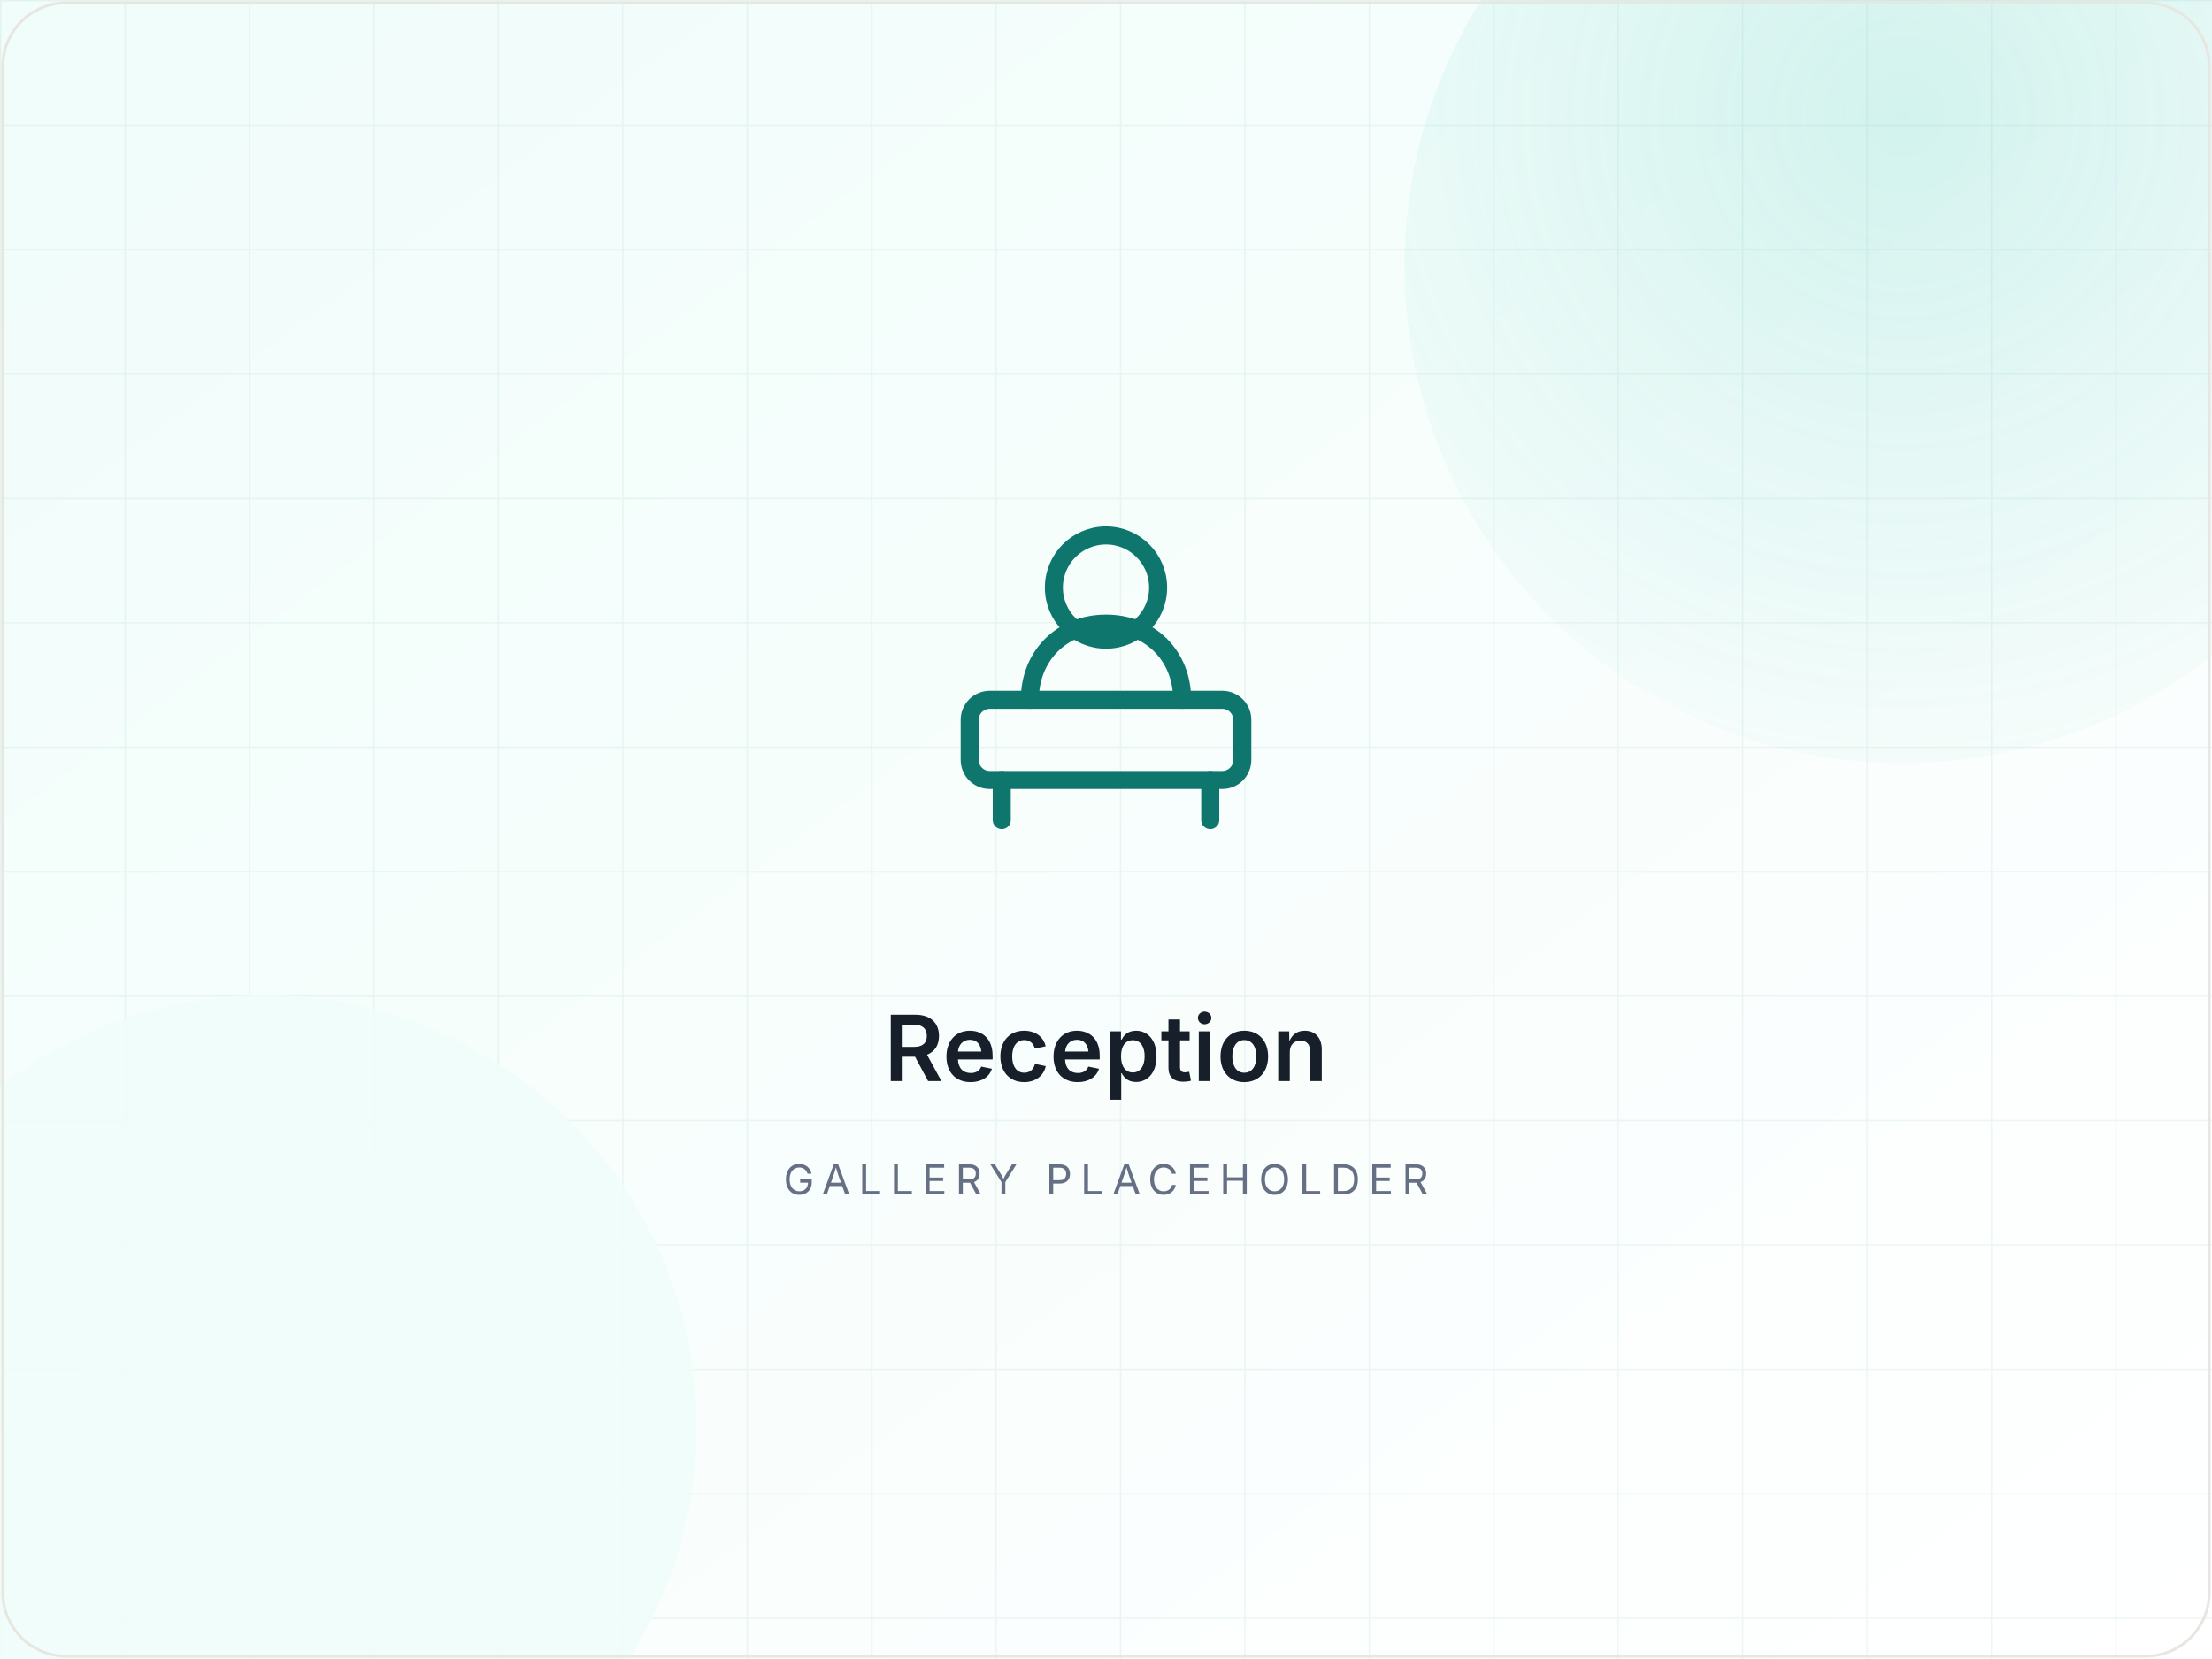
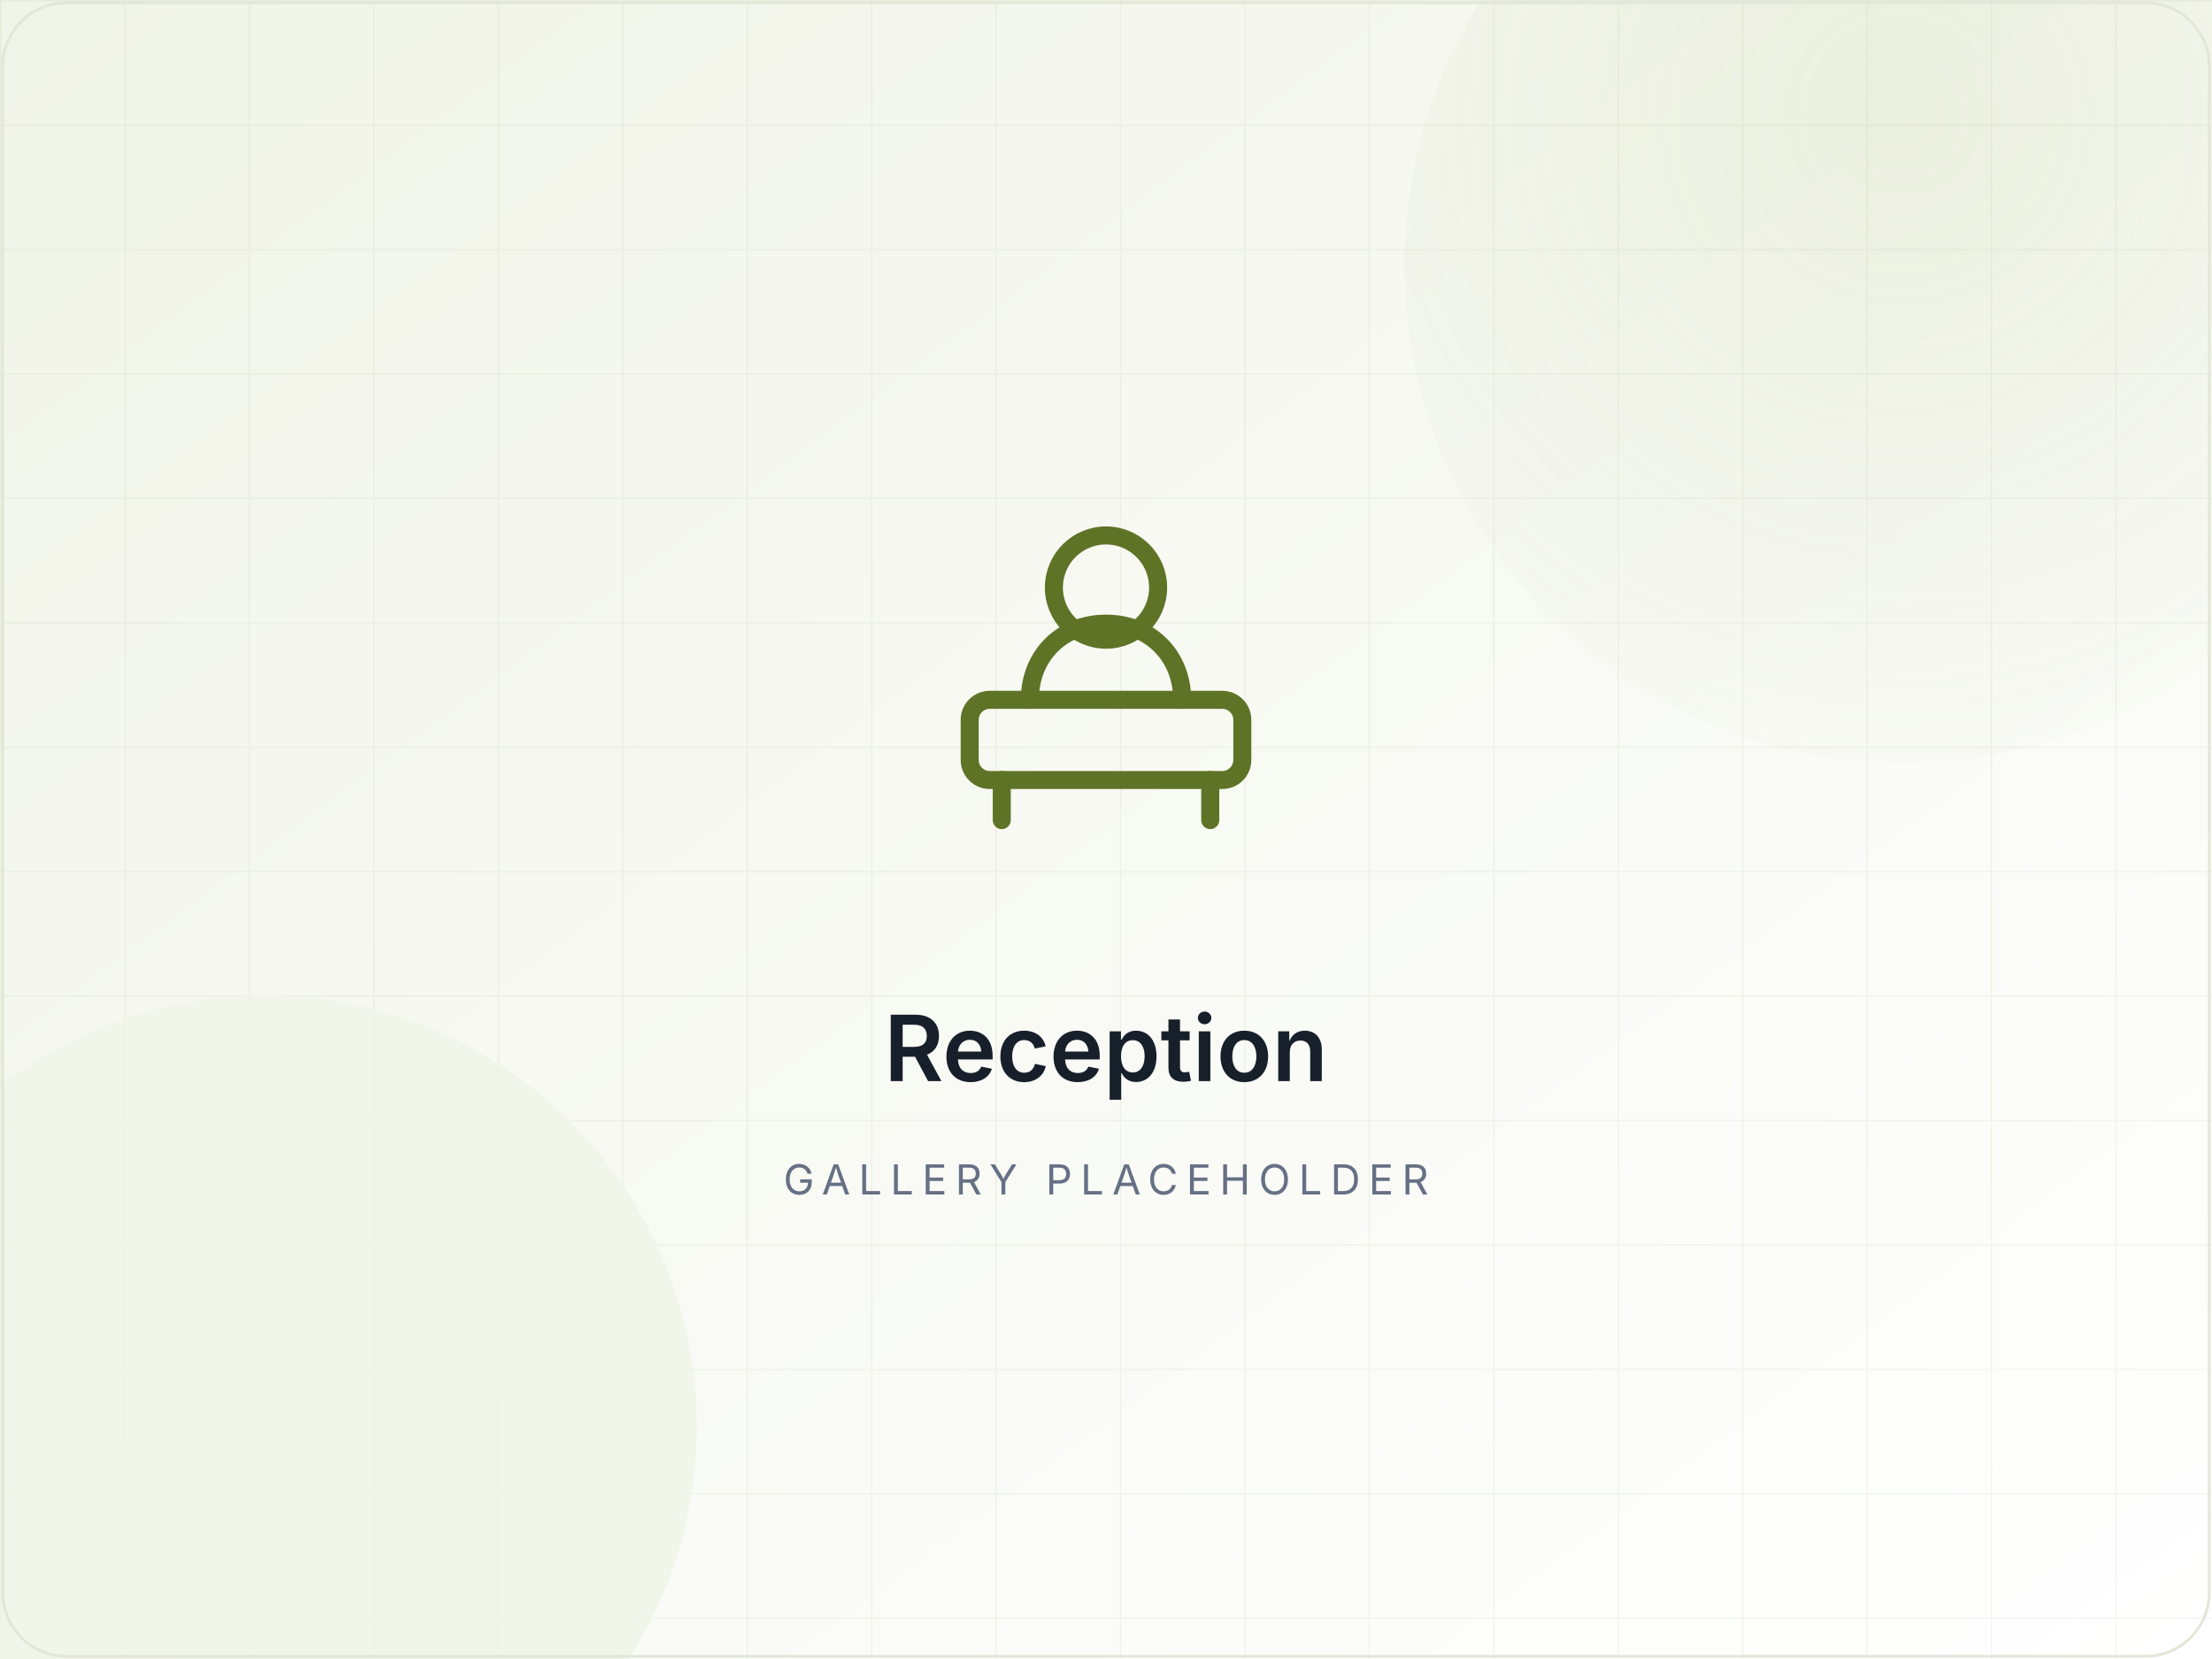
<svg xmlns="http://www.w3.org/2000/svg" width="800" height="600" viewBox="0 0 800 600" role="img" aria-label="Reception — placeholder image">
  <defs>
    <linearGradient id="bg" x1="0" y1="0" x2="1" y2="1">
-       <stop offset="0%" stop-color="#F0FDFA" />
+       <stop offset="0%" stop-color="#F1F4E8" />
      <stop offset="100%" stop-color="#FFFFFF" />
    </linearGradient>
    <radialGradient id="glow" cx="0.5" cy="0.35" r="0.75">
-       <stop offset="0%" stop-color="#14B8A6" stop-opacity="0.16" />
-       <stop offset="100%" stop-color="#14B8A6" stop-opacity="0" />
+       <stop offset="0%" stop-color="#A9BA78" stop-opacity="0.16" />
+       <stop offset="100%" stop-color="#A9BA78" stop-opacity="0" />
    </radialGradient>
    <pattern id="grid" width="45" height="45" patternUnits="userSpaceOnUse">
-       <path d="M45 0H0V45" fill="none" stroke="#0F766E" stroke-opacity="0.07" />
+       <path d="M45 0H0V45" fill="none" stroke="#5F7327" stroke-opacity="0.07" />
    </pattern>
  </defs>
  <rect width="800" height="600" fill="url(#bg)" />
  <rect width="800" height="600" fill="url(#grid)" />
  <circle cx="688" cy="96" r="180" fill="url(#glow)" />
-   <circle cx="96" cy="516" r="156" fill="#F0FDFA" opacity="0.85" />
-   <rect x="1" y="1" width="798" height="598" rx="23" fill="none" stroke="#E8E6E1" />
-   <g transform="translate(327.5, 169) scale(1.45)" fill="none" stroke="#0F766E" stroke-width="4.5" stroke-linecap="round" stroke-linejoin="round">
+   <circle cx="96" cy="516" r="156" fill="#F1F4E8" opacity="0.85" />
+   <rect x="1" y="1" width="798" height="598" rx="23" fill="none" stroke="#E3E7D8" />
+   <g transform="translate(327.5, 169) scale(1.45)" fill="none" stroke="#5F7327" stroke-width="4.5" stroke-linecap="round" stroke-linejoin="round">
    <circle cx="50" cy="30" r="13" />
    <path d="M31 58c0-11 8-19 19-19s19 8 19 19" />
    <rect x="16" y="58" width="68" height="20" rx="5" />
    <path d="M24 78v10M76 78v10" />
  </g>
  <text x="400" y="391" text-anchor="middle" font-family="ui-sans-serif, system-ui, -apple-system, 'Segoe UI', sans-serif" font-size="33" font-weight="600" fill="#17202A">Reception</text>
  <text x="400" y="432" text-anchor="middle" font-family="ui-sans-serif, system-ui, -apple-system, 'Segoe UI', sans-serif" font-size="15" letter-spacing="3" fill="#667085">GALLERY PLACEHOLDER</text>
</svg>
